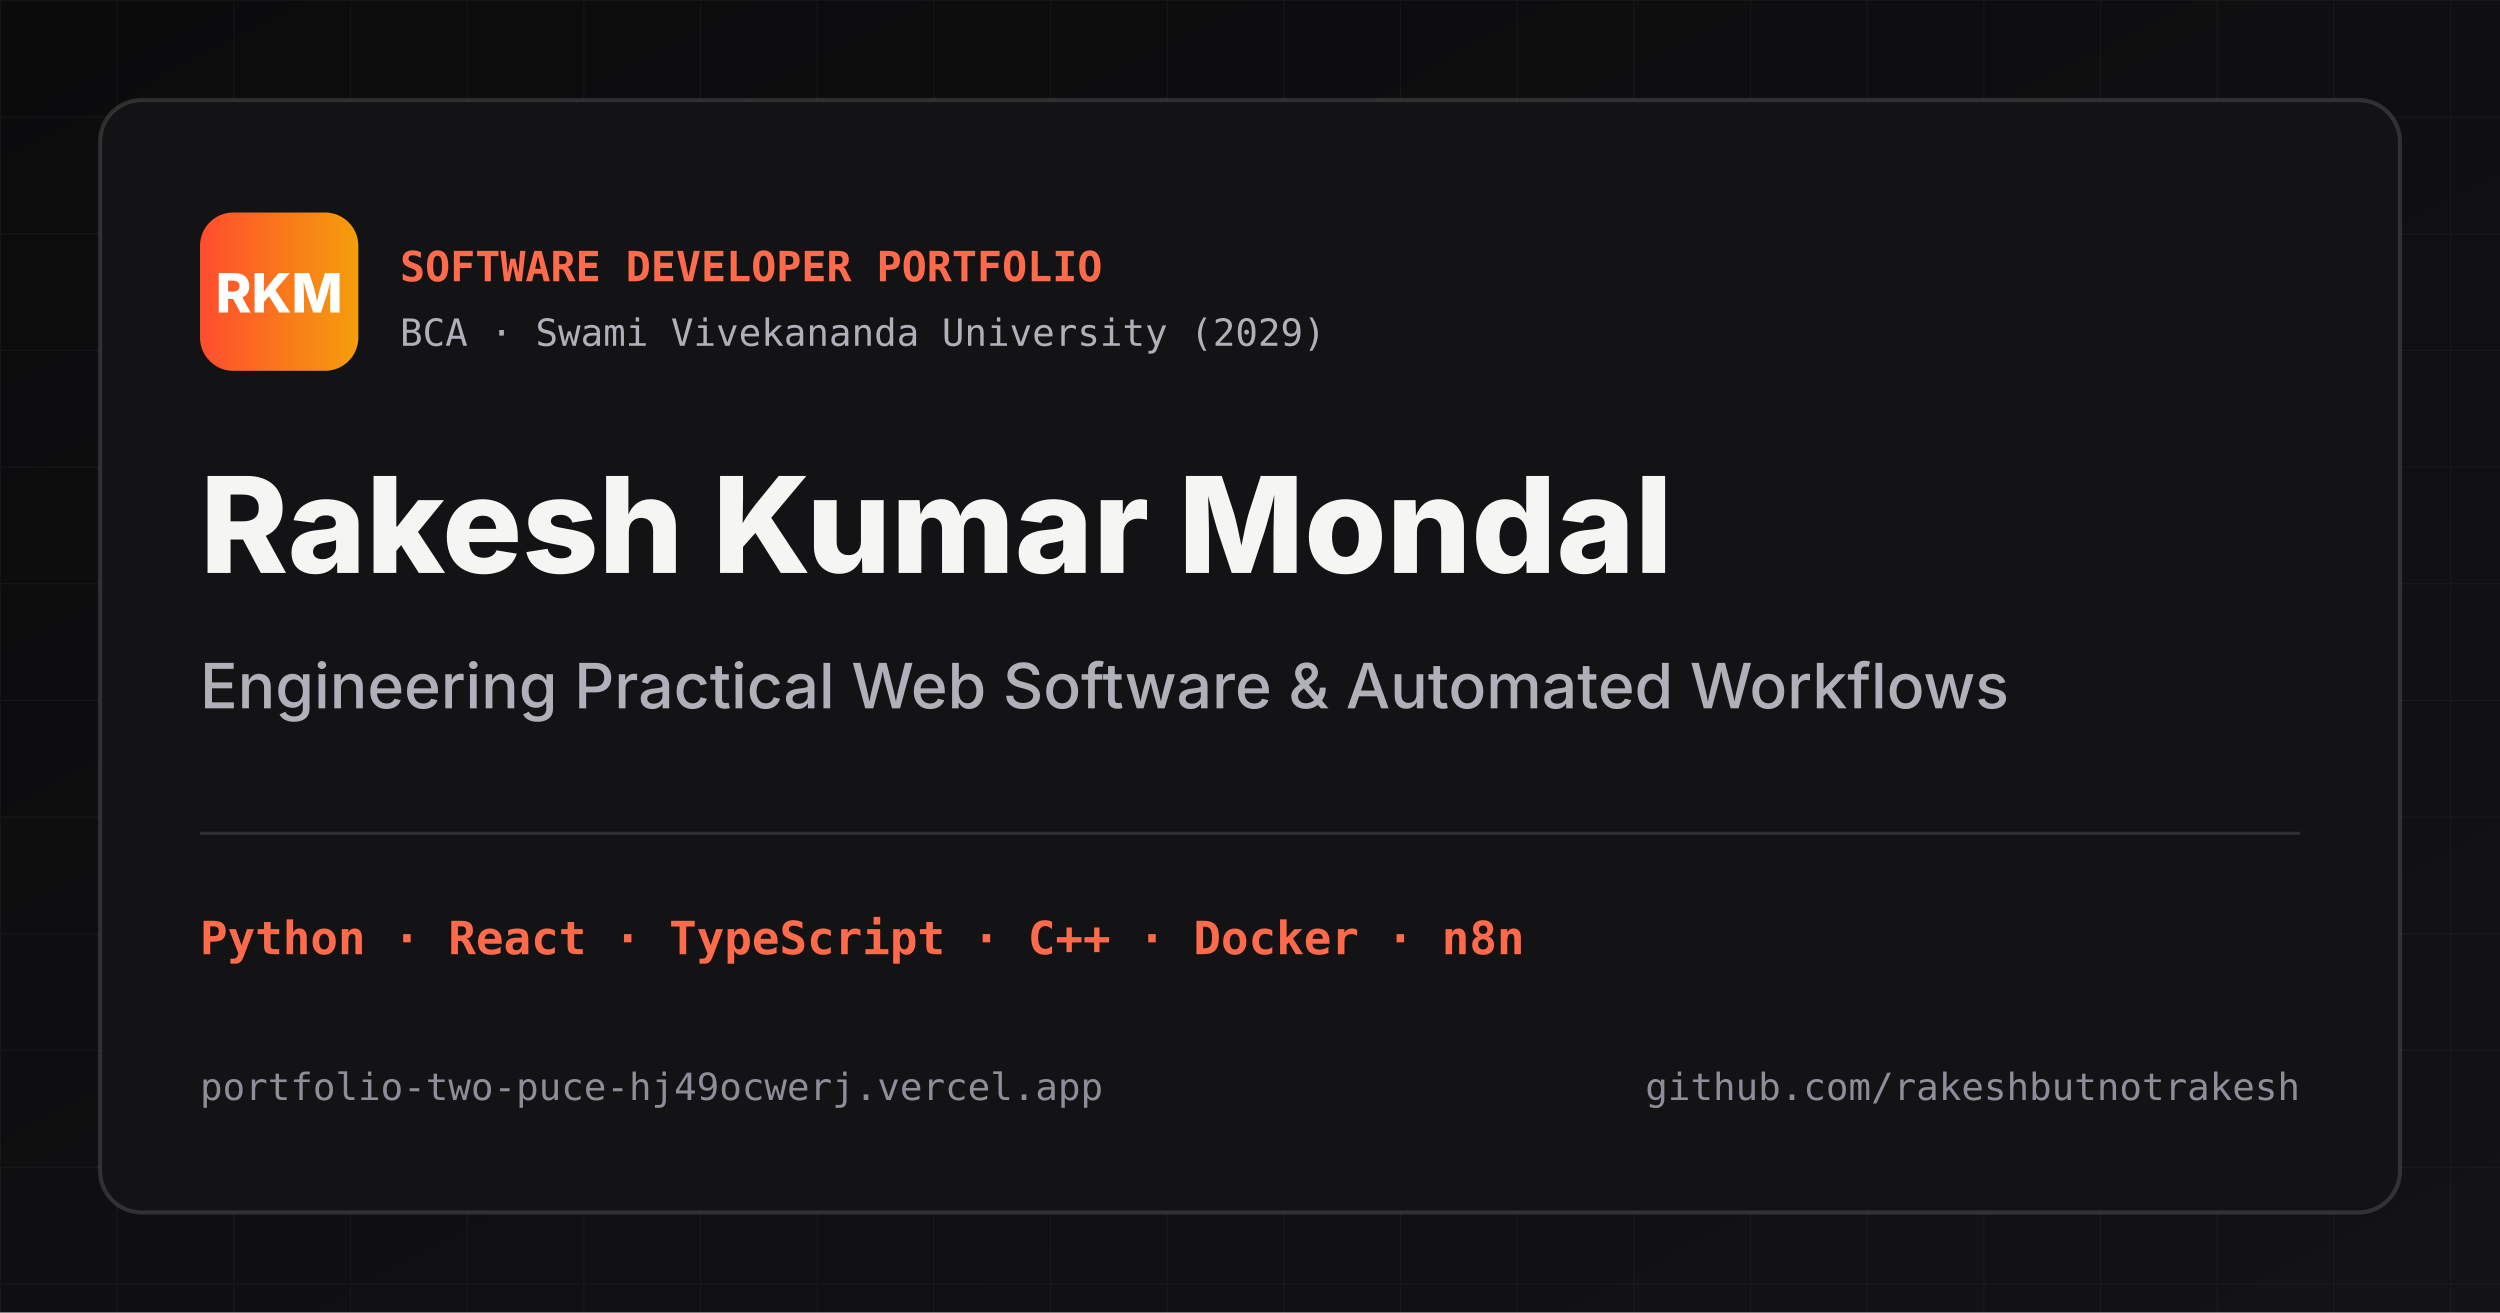
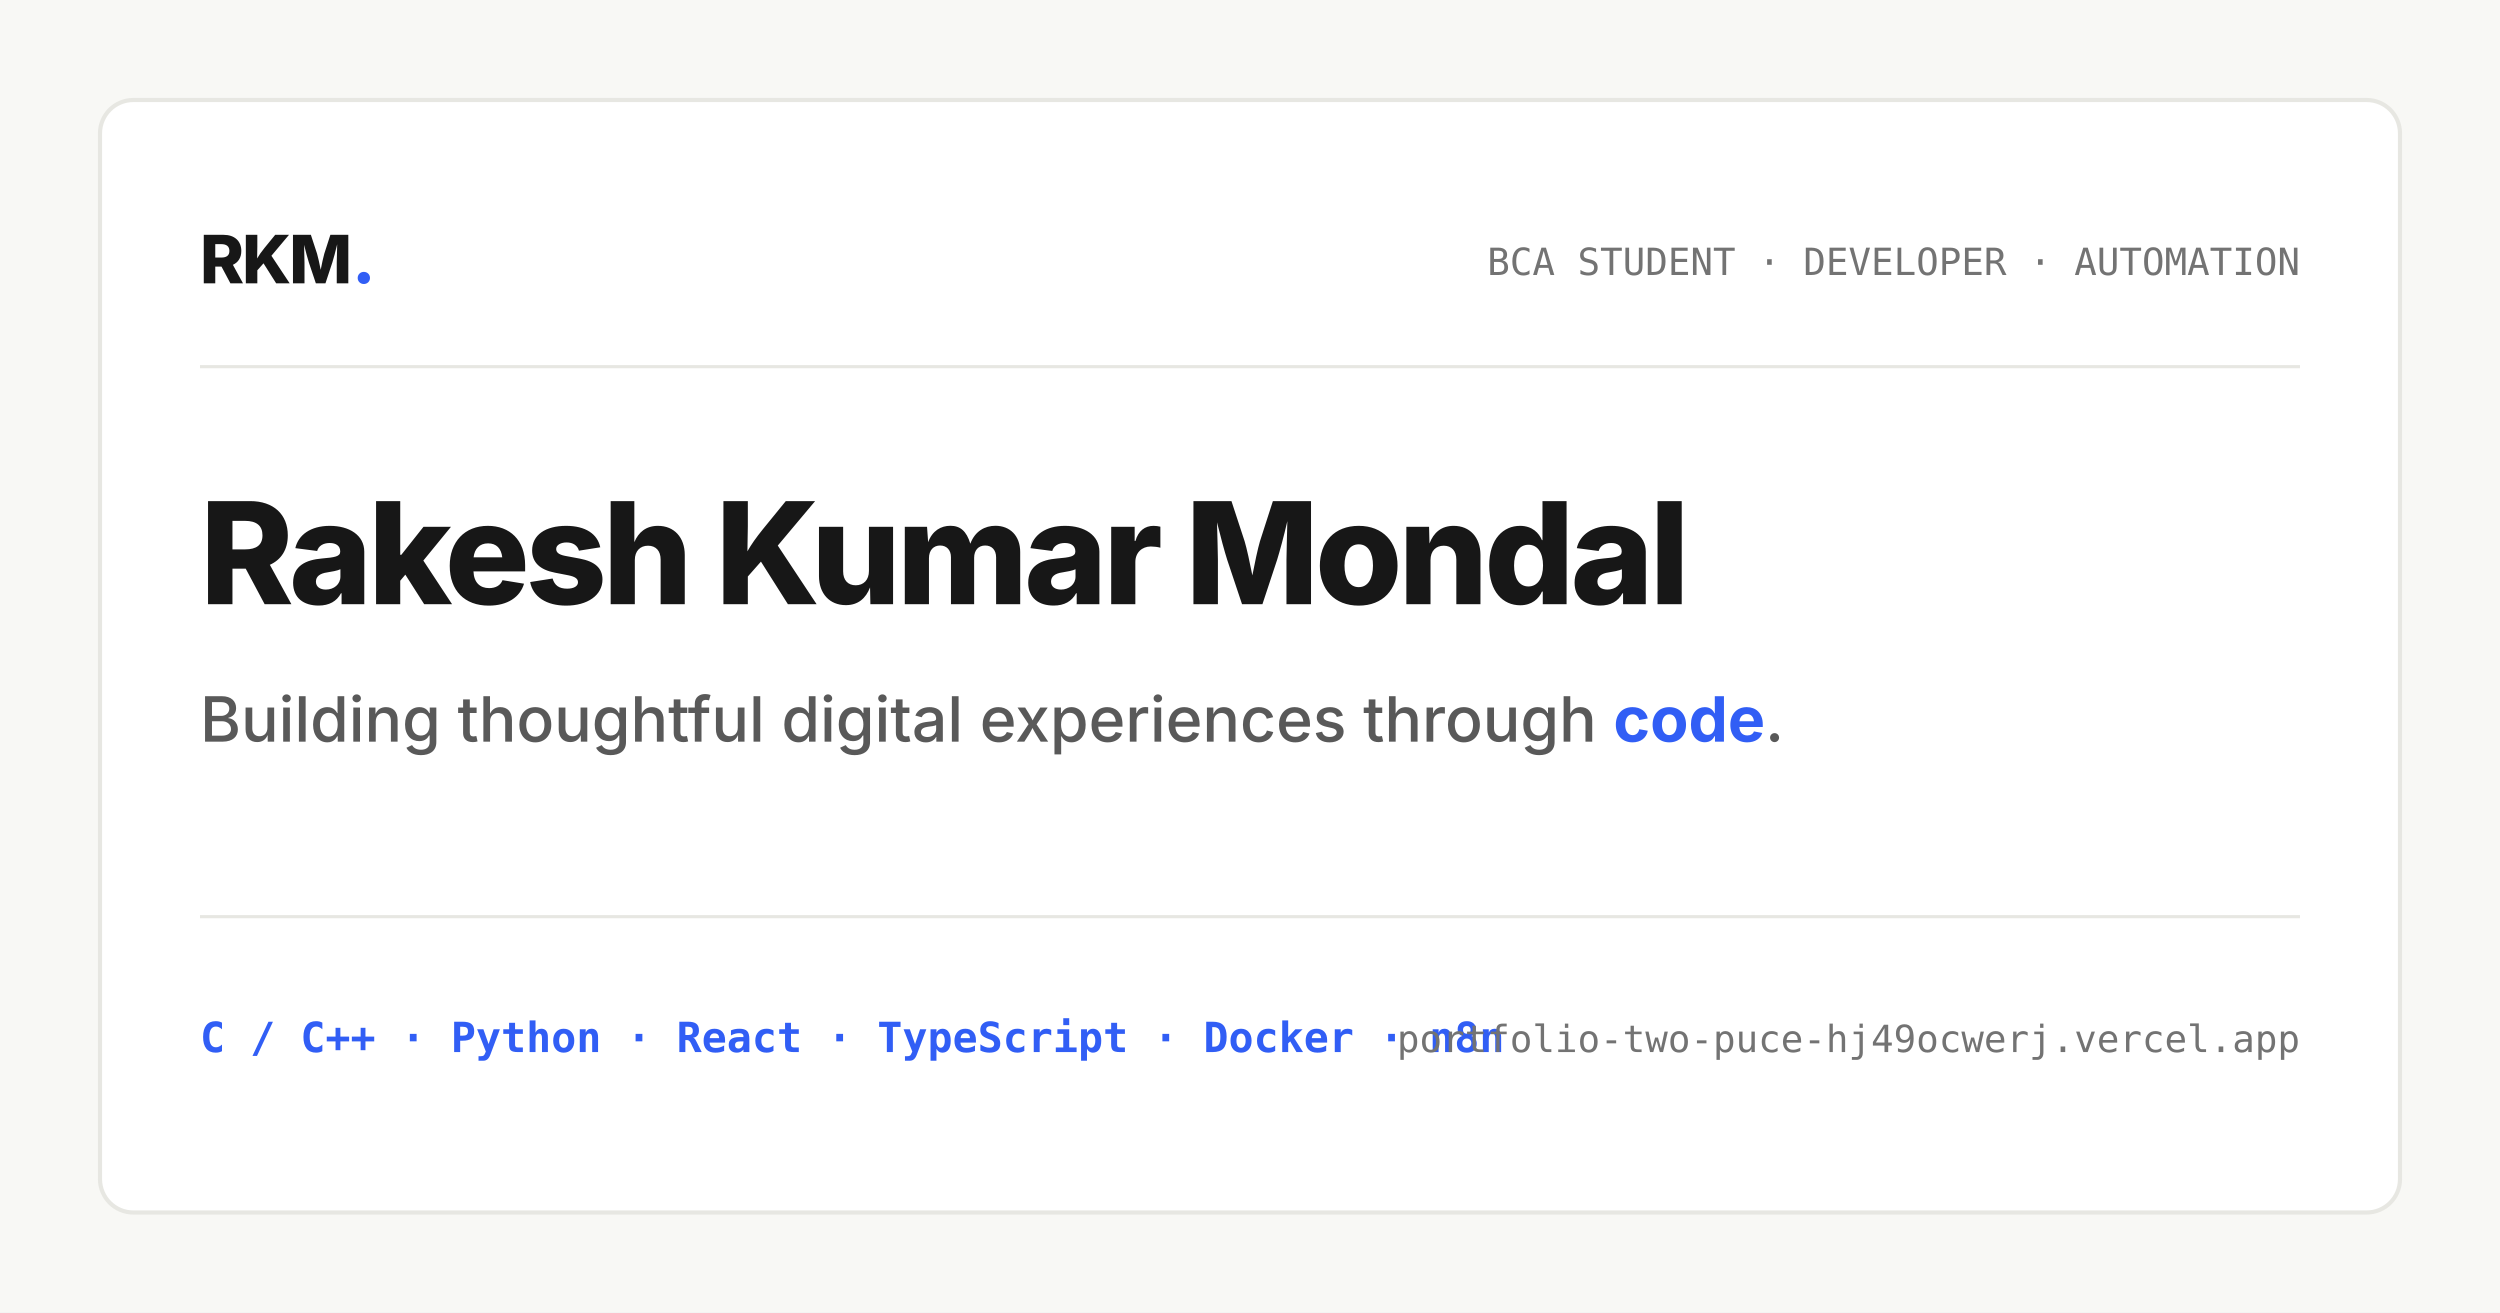
<svg xmlns="http://www.w3.org/2000/svg" viewBox="0 0 1200 630" width="1200" height="630">
-   <defs>
-     <linearGradient id="bgGrad" x1="0%" y1="0%" x2="100%" y2="100%">
-       <stop offset="0%" stop-color="#0b0b0c" />
-       <stop offset="100%" stop-color="#131316" />
-     </linearGradient>
-     <linearGradient id="accentGrad" x1="0%" y1="0%" x2="100%" y2="0%">
-       <stop offset="0%" stop-color="#ff4d2e" />
-       <stop offset="100%" stop-color="#f59e0b" />
-     </linearGradient>
-     <pattern id="grid" width="56" height="56" patternUnits="userSpaceOnUse">
-       <path d="M 56 0 L 0 0 0 56" fill="none" stroke="rgba(245,245,243,0.04)" stroke-width="1" />
-     </pattern>
-   </defs>
-   <rect width="1200" height="630" fill="url(#bgGrad)" />
-   <rect width="1200" height="630" fill="url(#grid)" />
-   <rect x="48" y="48" width="1104" height="534" rx="20" fill="#131316" stroke="rgba(245,245,243,0.14)" stroke-width="2" />
-   <rect x="96" y="102" width="76" height="76" rx="16" fill="url(#accentGrad)" />
-   <text x="134" y="150" text-anchor="middle" fill="#ffffff" font-family="system-ui, -apple-system, sans-serif" font-size="26" font-weight="800">RKM</text>
-   <text x="192" y="135" fill="#ff6b4a" font-family="ui-monospace, SFMono-Regular, monospace" font-size="20" font-weight="600">SOFTWARE DEVELOPER PORTFOLIO</text>
-   <text x="192" y="166" fill="#b0b0b8" font-family="ui-monospace, SFMono-Regular, monospace" font-size="18">BCA · Swami Vivekananda University (2029)</text>
-   <text x="96" y="275" fill="#f5f5f3" font-family="system-ui, -apple-system, sans-serif" font-size="64" font-weight="800">Rakesh Kumar Mondal</text>
-   <text x="96" y="340" fill="#b0b0b8" font-family="system-ui, -apple-system, sans-serif" font-size="30" font-weight="500">Engineering Practical Web Software &amp; Automated Workflows</text>
-   <line x1="96" y1="400" x2="1104" y2="400" stroke="rgba(245,245,243,0.12)" stroke-width="1.5" />
-   <text x="96" y="458" fill="#ff6b4a" font-family="ui-monospace, SFMono-Regular, monospace" font-size="22" font-weight="600">Python · React · TypeScript · C++ · Docker · n8n</text>
-   <text x="96" y="528" fill="#8e8e98" font-family="ui-monospace, SFMono-Regular, monospace" font-size="18">portfolio-two-puce-hj49ocwerj.vercel.app</text>
-   <text x="1104" y="528" text-anchor="end" fill="#8e8e98" font-family="ui-monospace, SFMono-Regular, monospace" font-size="18">github.com/rakeshbutnotrakesh</text>
+   <rect width="1200" height="630" fill="#F8F8F5" />
+   <rect x="48" y="48" width="1104" height="534" rx="16" fill="#FFFFFF" stroke="#E7E7E2" stroke-width="2" />
+   <text x="96" y="136" fill="#171717" font-family="system-ui, -apple-system, sans-serif" font-size="32" font-weight="800" letter-spacing="-1">RKM<tspan fill="#315EF5">.</tspan>
+   </text>
+   <text x="1104" y="132" text-anchor="end" fill="#737373" font-family="ui-monospace, SFMono-Regular, monospace" font-size="18">BCA STUDENT · DEVELOPER · AUTOMATION</text>
+   <line x1="96" y1="176" x2="1104" y2="176" stroke="#E7E7E2" stroke-width="1.5" />
+   <text x="96" y="290" fill="#171717" font-family="system-ui, -apple-system, sans-serif" font-size="68" font-weight="800" letter-spacing="-2">Rakesh Kumar Mondal</text>
+   <text x="96" y="356" fill="#595959" font-family="system-ui, -apple-system, sans-serif" font-size="30" font-weight="500">Building thoughtful digital experiences through <tspan fill="#315EF5" font-weight="700">code</tspan>.</text>
+   <line x1="96" y1="440" x2="1104" y2="440" stroke="#E7E7E2" stroke-width="1.5" />
+   <text x="96" y="505" fill="#315EF5" font-family="ui-monospace, SFMono-Regular, monospace" font-size="20" font-weight="600">C / C++ · Python · React · TypeScript · Docker · n8n</text>
+   <text x="1104" y="505" text-anchor="end" fill="#737373" font-family="ui-monospace, SFMono-Regular, monospace" font-size="18">portfolio-two-puce-hj49ocwerj.vercel.app</text>
</svg>
